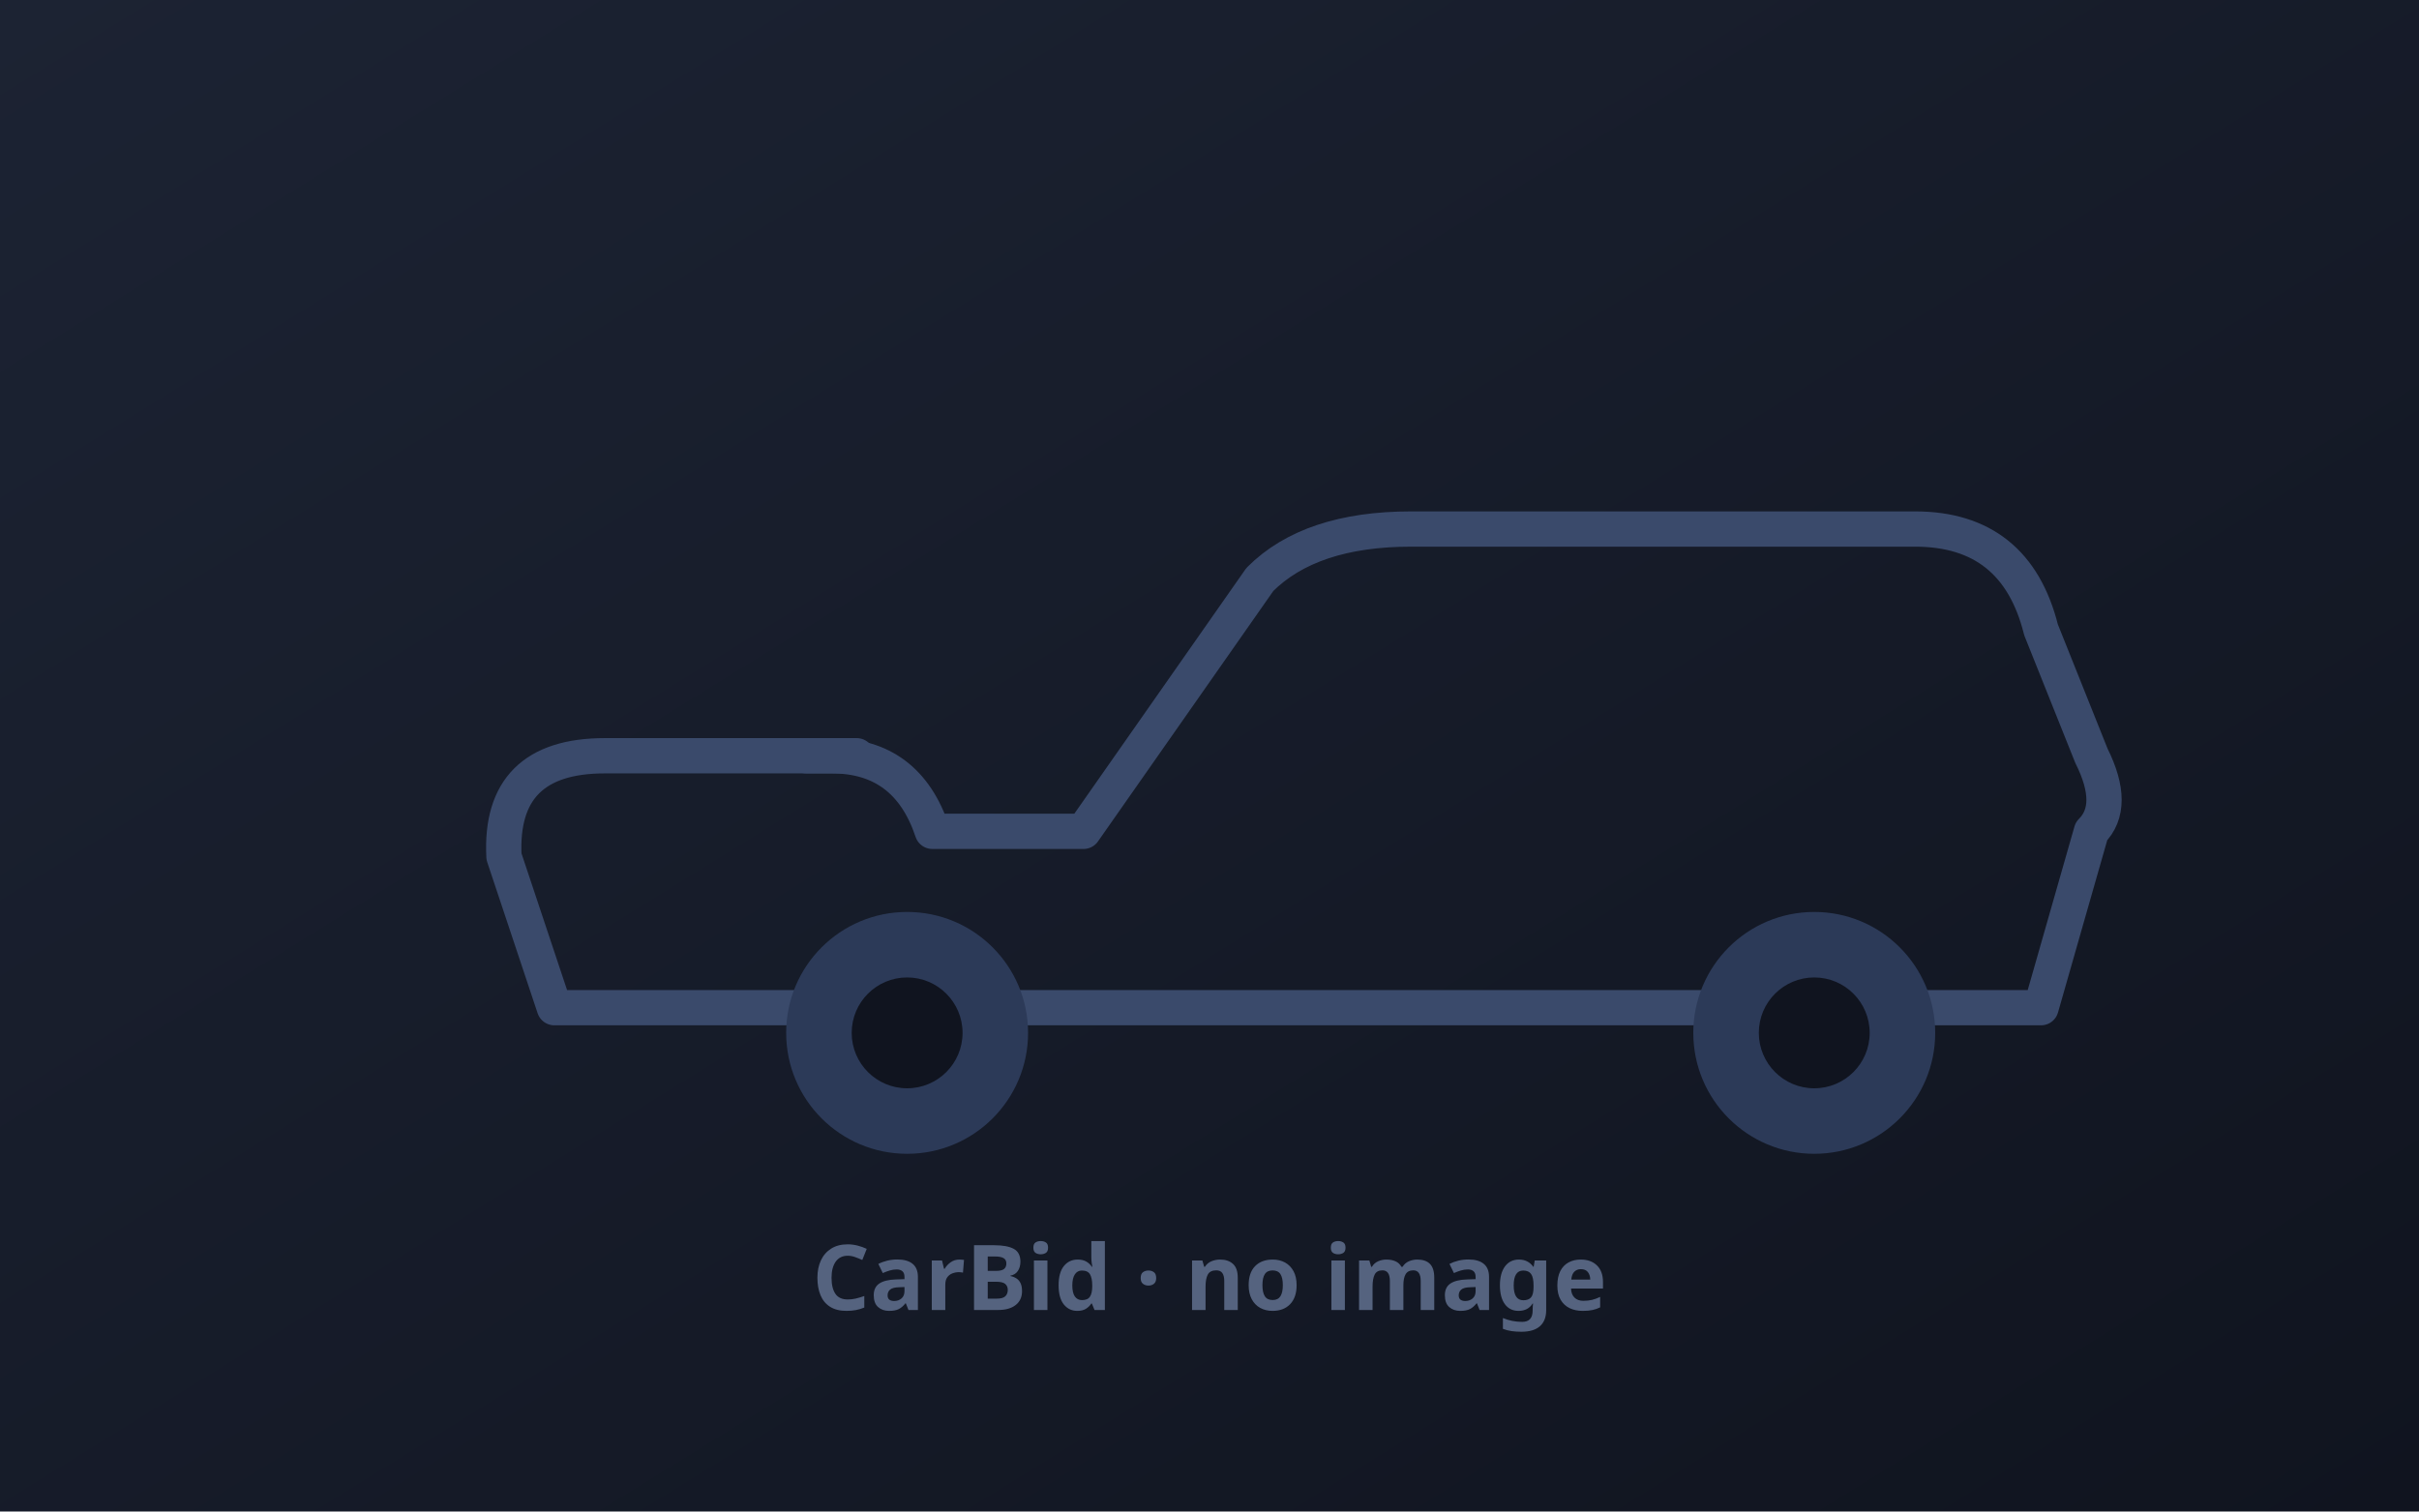
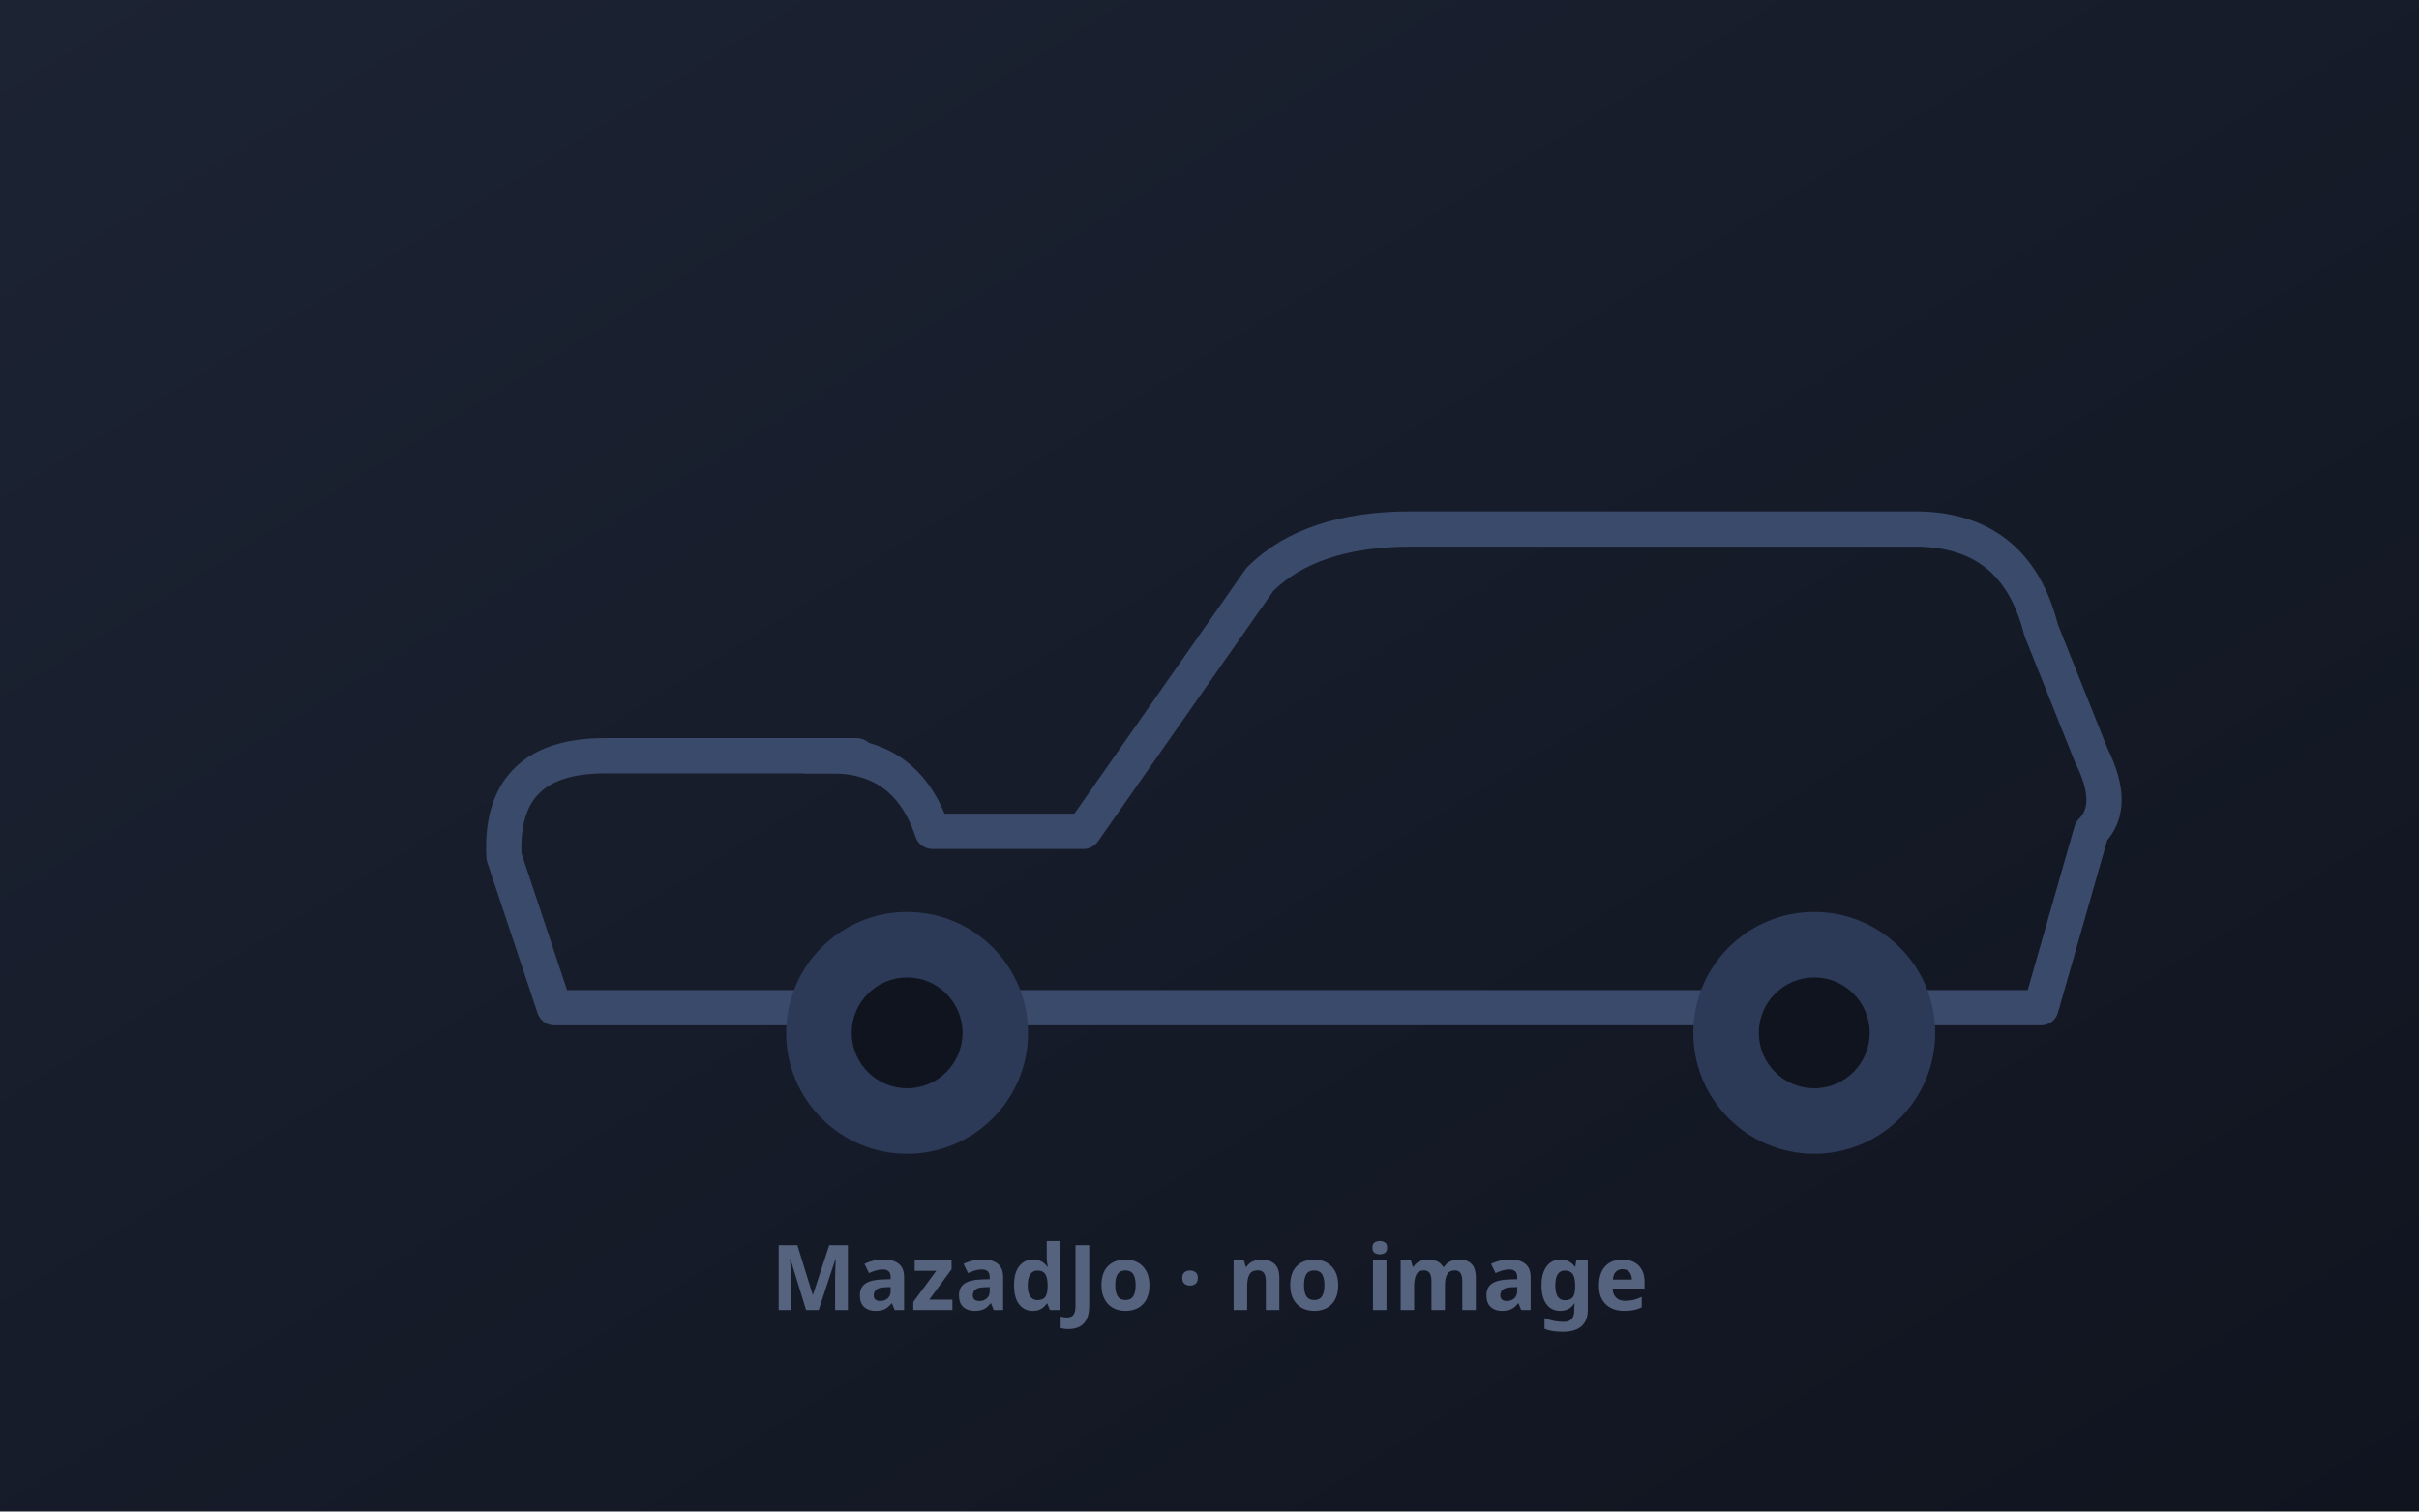
<svg xmlns="http://www.w3.org/2000/svg" width="960" height="600" viewBox="0 0 960 600">
  <defs>
    <linearGradient id="bg" x1="0" y1="0" x2="1" y2="1">
      <stop offset="0%" stop-color="#1c2333" />
      <stop offset="100%" stop-color="#10141f" />
    </linearGradient>
  </defs>
  <rect width="960" height="600" fill="url(#bg)" />
  <g fill="none" stroke="#3a4a6b" stroke-width="14" stroke-linecap="round" stroke-linejoin="round">
    <path d="M220 400 L200 340 Q198 300 240 300 L330 300 Q360 300 370 330 L430 330 L500 230 Q520 210 560 210 L760 210 Q800 210 810 250 L830 300 Q840 320 830 330 L810 400 Z" />
    <line x1="320" y1="300" x2="340" y2="300" />
  </g>
  <g fill="#2c3a58">
    <circle cx="360" cy="410" r="48" />
    <circle cx="720" cy="410" r="48" />
  </g>
  <circle cx="360" cy="410" r="22" fill="#10141f" />
  <circle cx="720" cy="410" r="22" fill="#10141f" />
-   <text x="480" y="520" font-family="system-ui, sans-serif" font-size="36" font-weight="600" fill="#55637f" text-anchor="middle">CarBid · no image</text>
+   <text x="480" y="520" font-family="system-ui, sans-serif" font-size="36" font-weight="600" fill="#55637f" text-anchor="middle">MazadJo · no image</text>
</svg>
